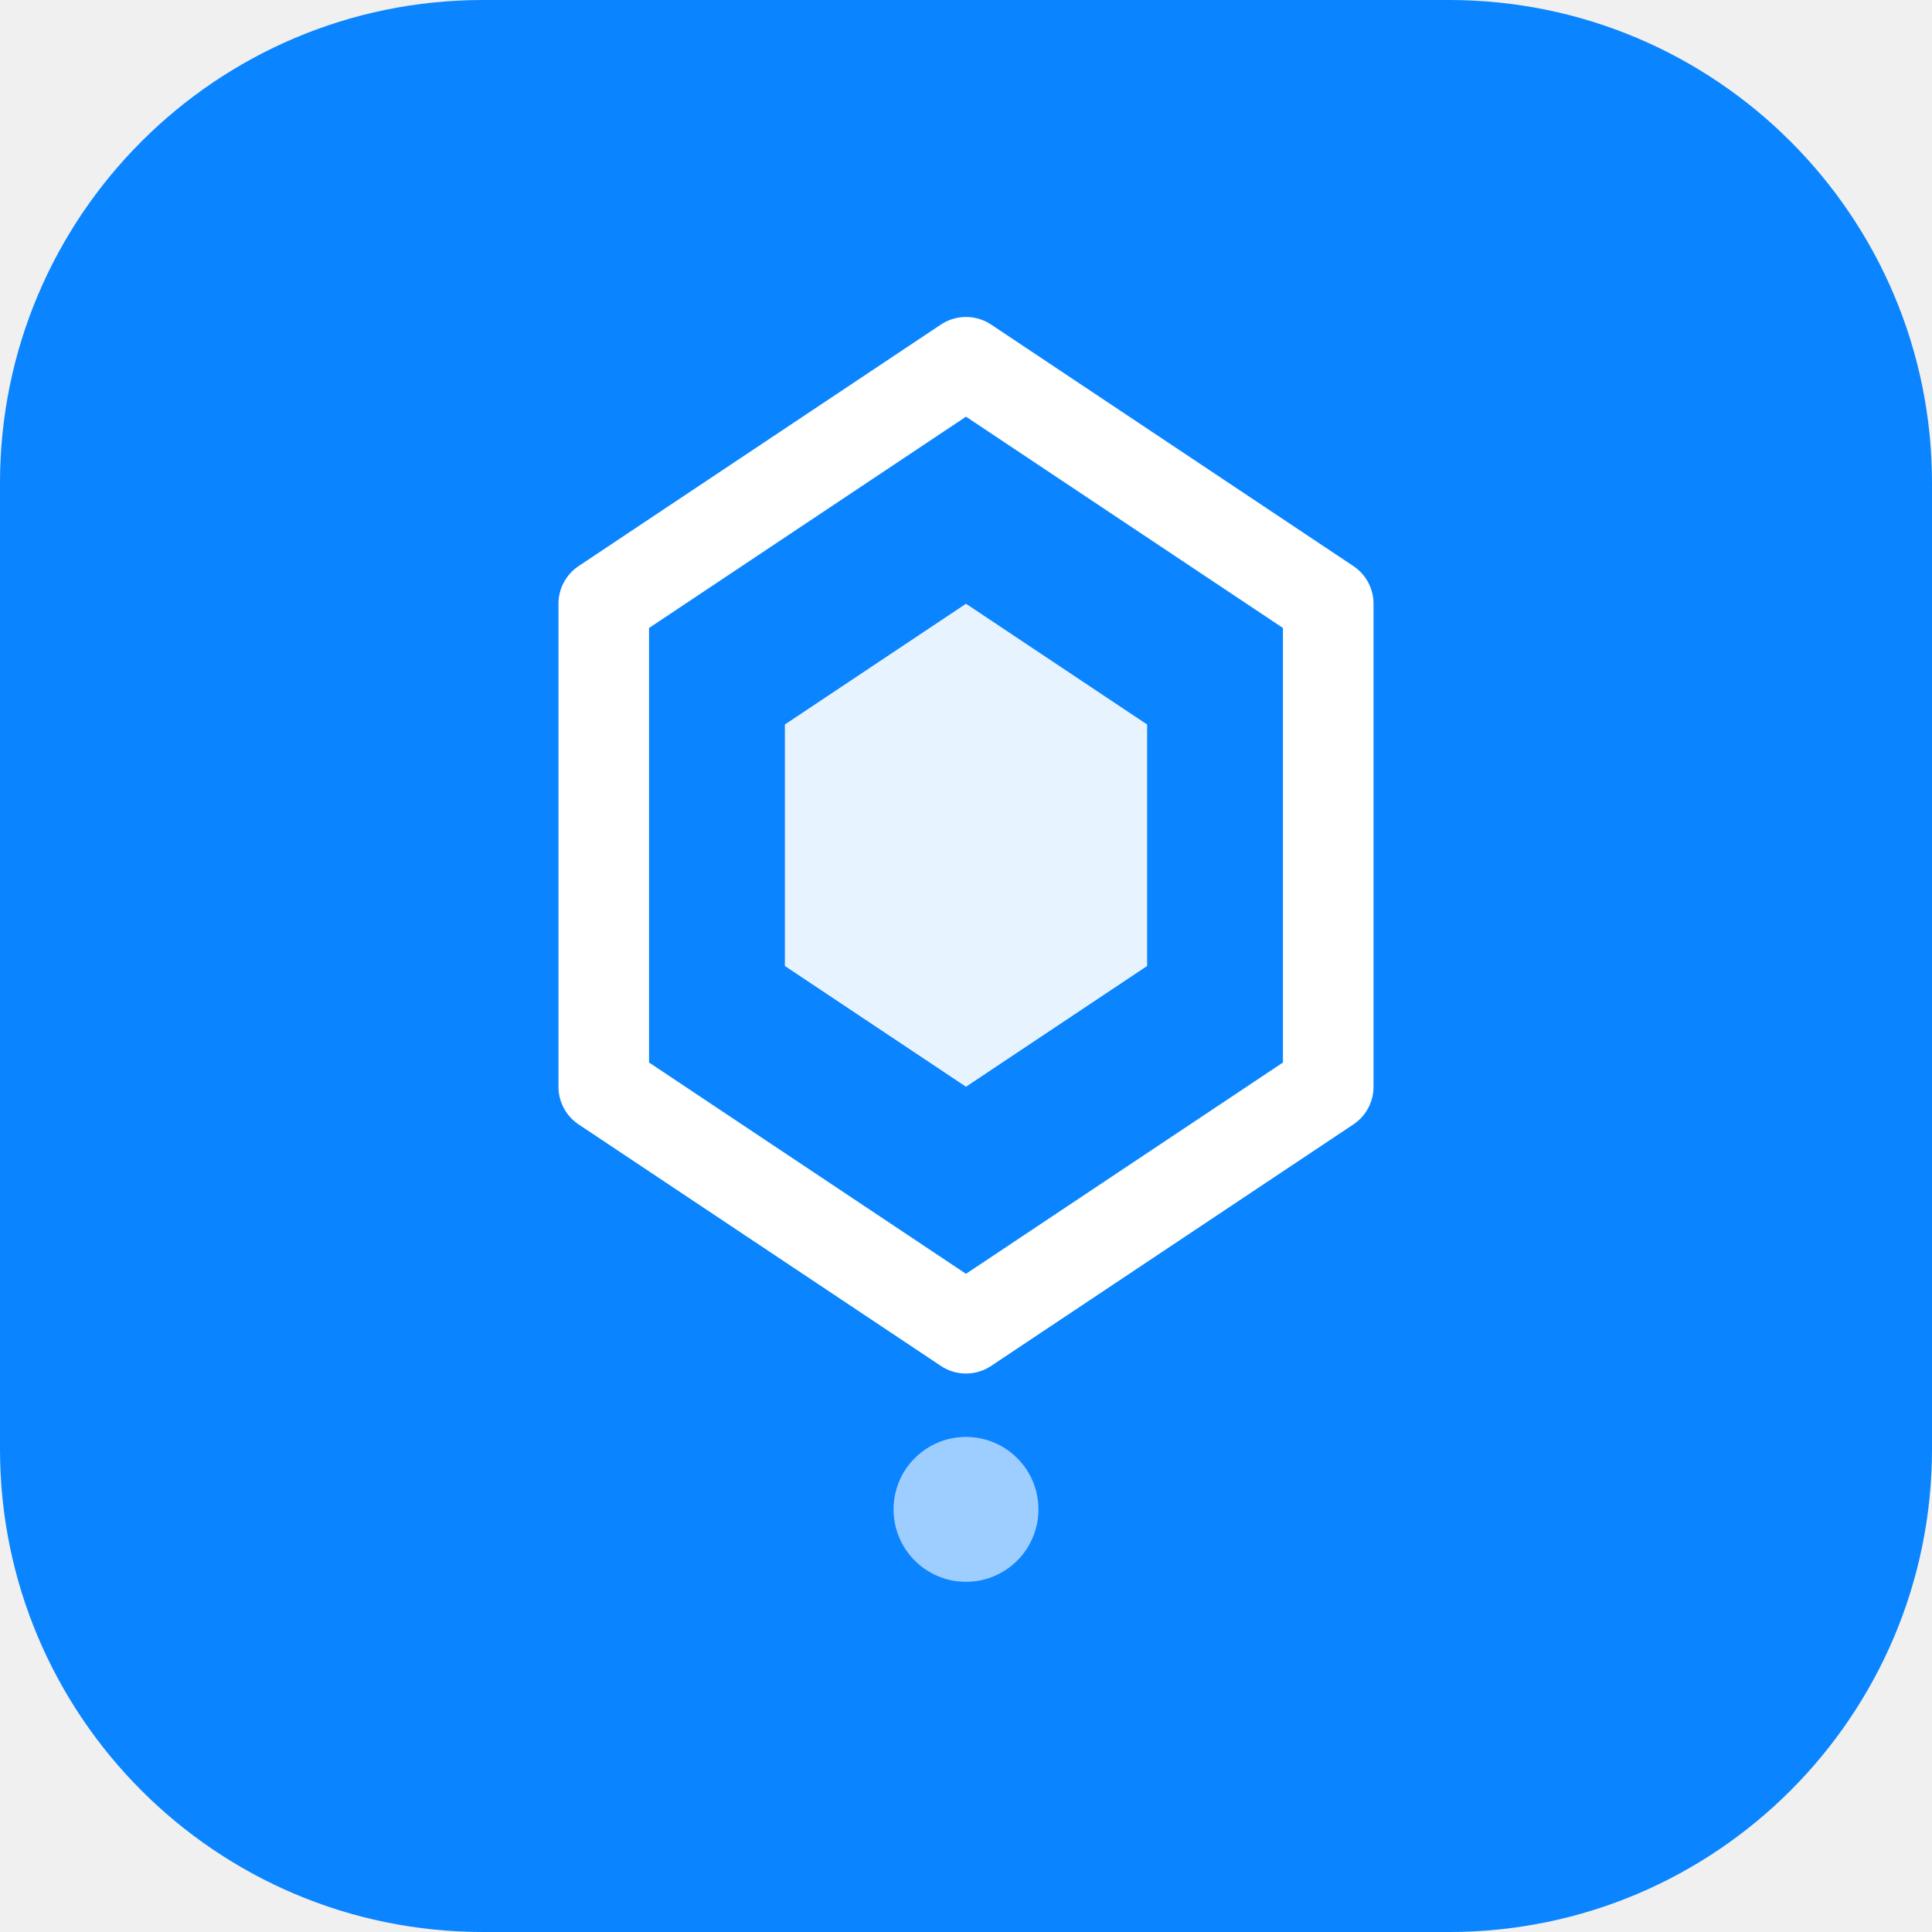
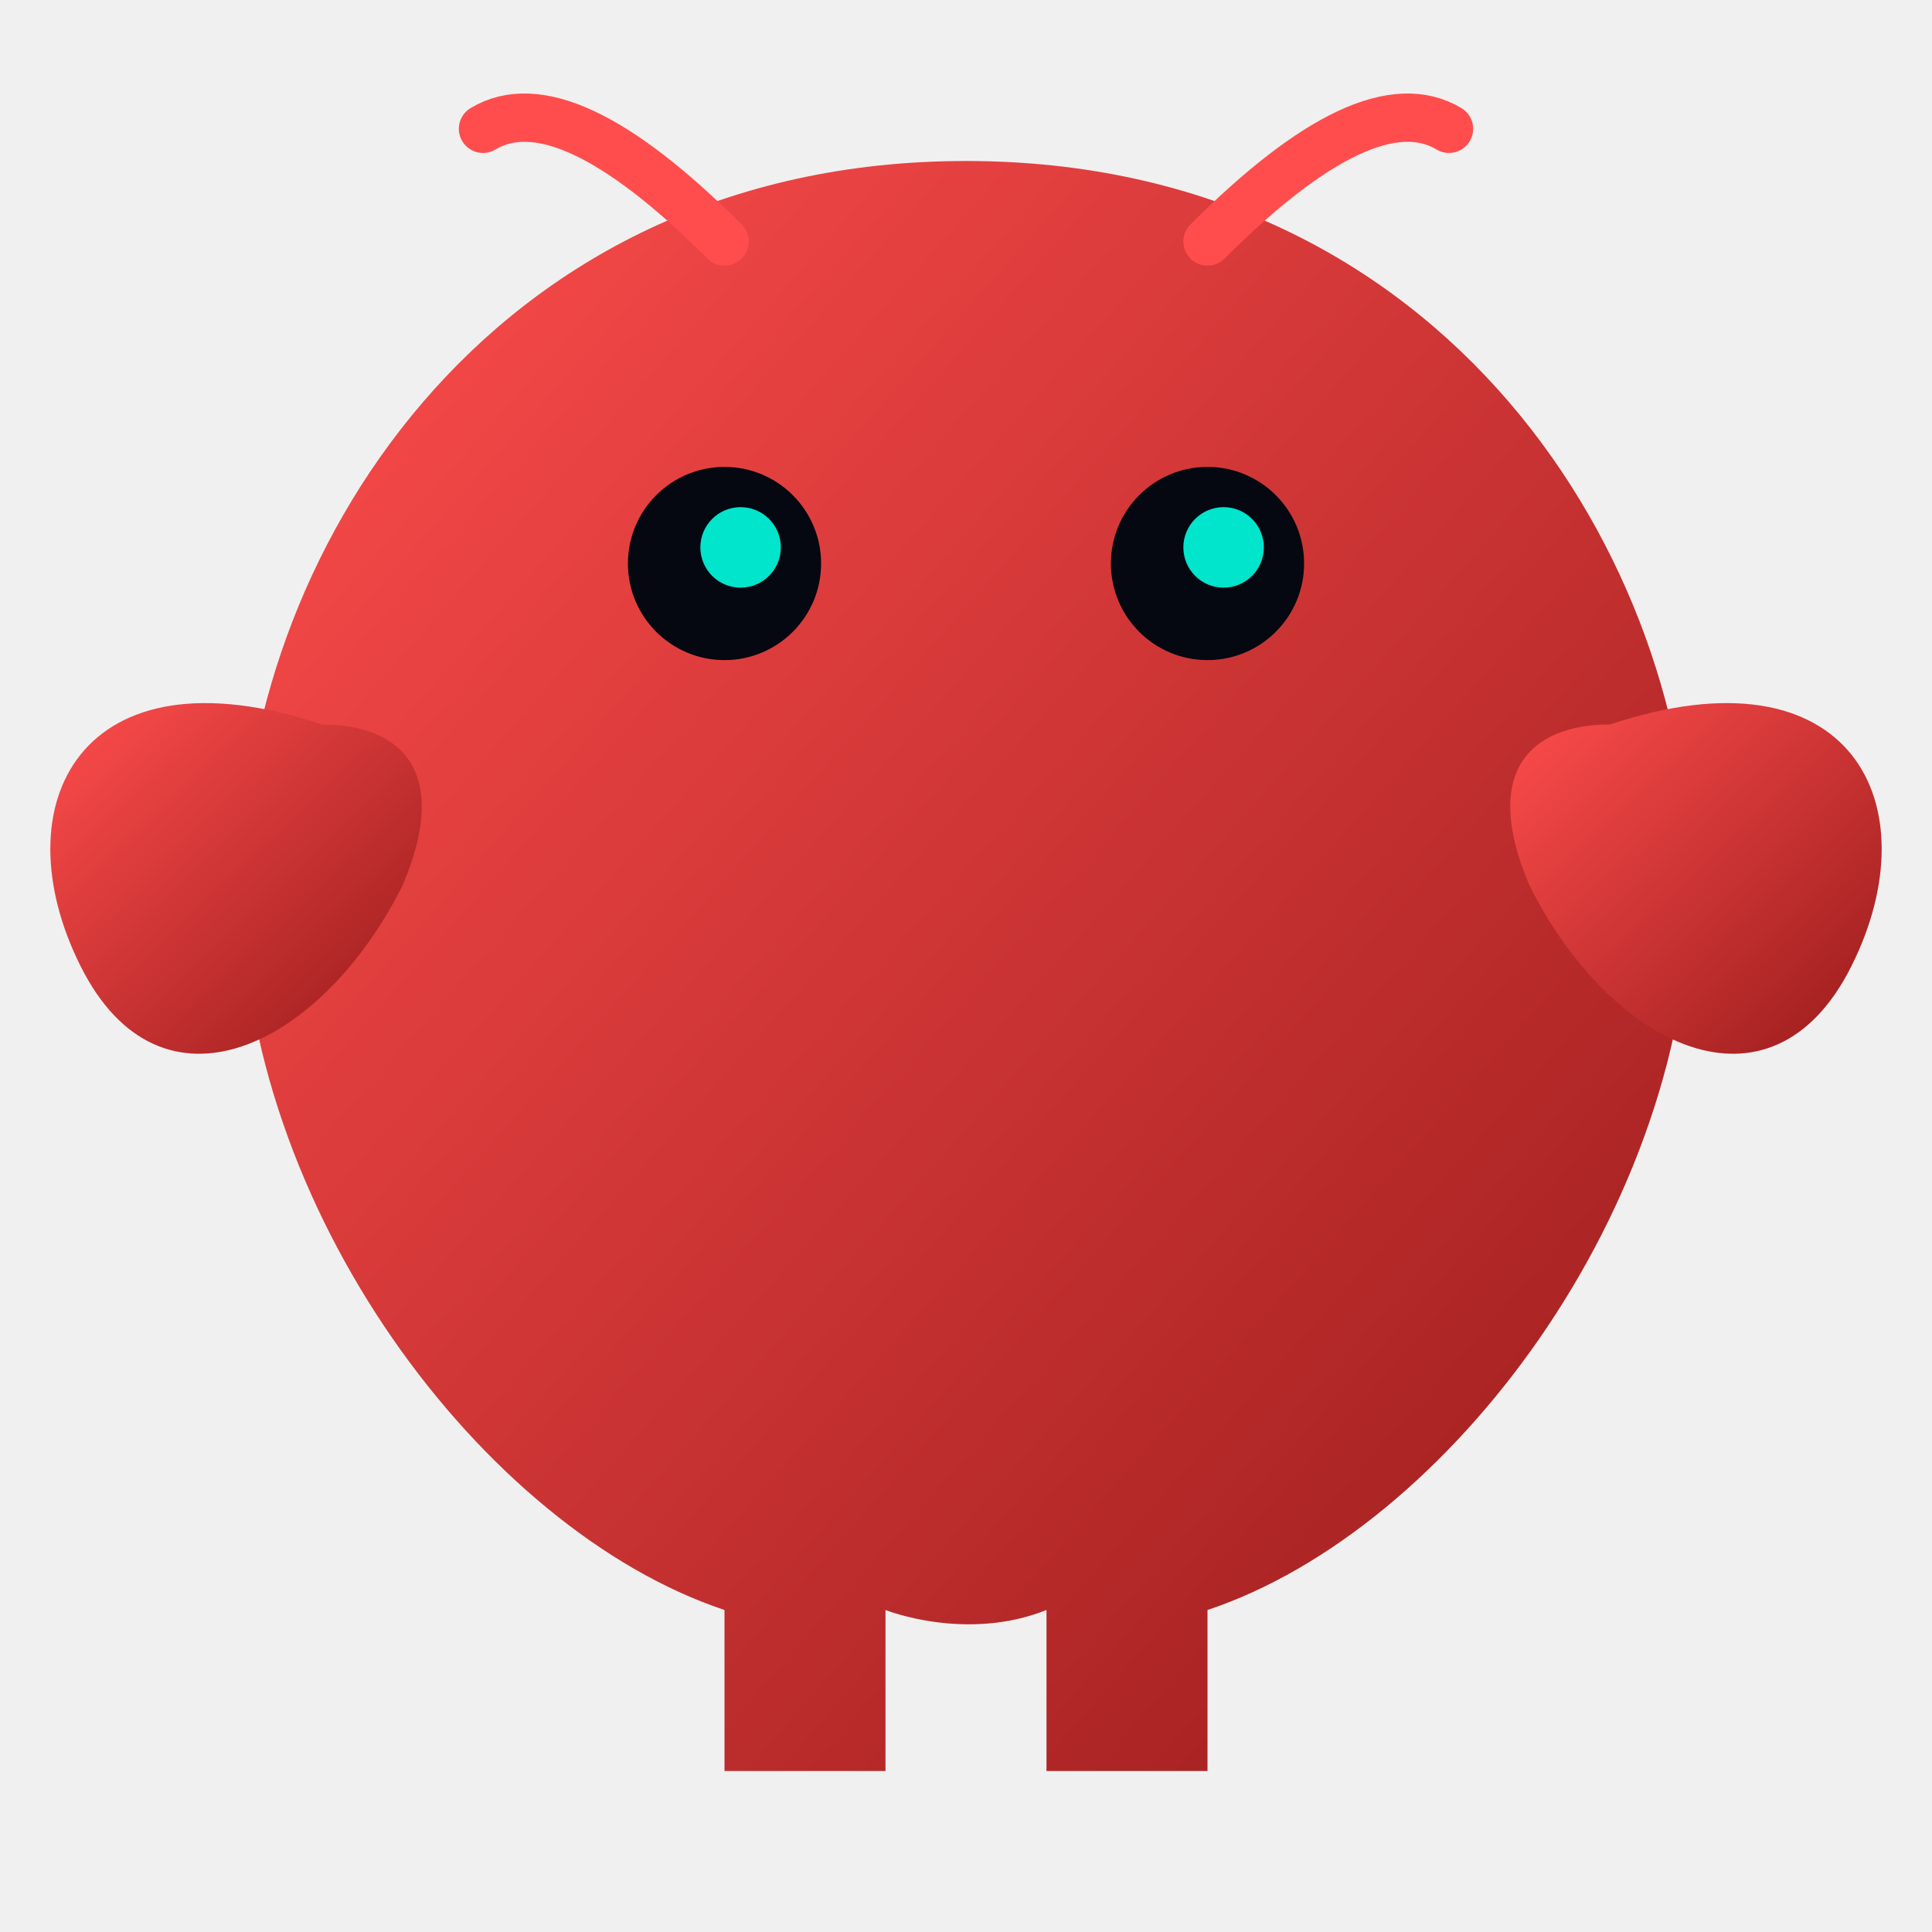
- <svg xmlns="http://www.w3.org/2000/svg" viewBox="0 0 32 32" fill="none">
-   <rect width="32" height="32" rx="8" fill="#0a84ff" />
-   <path d="M16 6 L22 10 L22 18 L16 22 L10 18 L10 10 Z" stroke="white" stroke-width="1.5" fill="none" stroke-linejoin="round" />
-   <path d="M16 10 L19 12 L19 16 L16 18 L13 16 L13 12 Z" fill="white" fill-opacity="0.9" />
-   <circle cx="16" cy="25" r="1.2" fill="white" fill-opacity="0.6" />
+ <svg xmlns="http://www.w3.org/2000/svg" viewBox="0 0 120 120" fill="none">
+   <defs>
+     <linearGradient id="lobster-gradient" x1="0%" y1="0%" x2="100%" y2="100%">
+       <stop offset="0%" stop-color="#ff4d4d" />
+       <stop offset="100%" stop-color="#991b1b" />
+     </linearGradient>
+   </defs>
+   <path d="M60 10 C30 10 15 35 15 55 C15 75 30 95 45 100 L45 110 L55 110 L55 100 C55 100 60 102 65 100 L65 110 L75 110 L75 100 C90 95 105 75 105 55 C105 35 90 10 60 10Z" fill="url(#lobster-gradient)" />
+   <path d="M20 45 C5 40 0 50 5 60 C10 70 20 65 25 55 C28 48 25 45 20 45Z" fill="url(#lobster-gradient)" />
+   <path d="M100 45 C115 40 120 50 115 60 C110 70 100 65 95 55 C92 48 95 45 100 45Z" fill="url(#lobster-gradient)" />
+   <path d="M45 15 Q35 5 30 8" stroke="#ff4d4d" stroke-width="3" stroke-linecap="round" />
+   <path d="M75 15 Q85 5 90 8" stroke="#ff4d4d" stroke-width="3" stroke-linecap="round" />
+   <circle cx="45" cy="35" r="6" fill="#050810" />
+   <circle cx="75" cy="35" r="6" fill="#050810" />
+   <circle cx="46" cy="34" r="2.5" fill="#00e5cc" />
+   <circle cx="76" cy="34" r="2.5" fill="#00e5cc" />
</svg>
